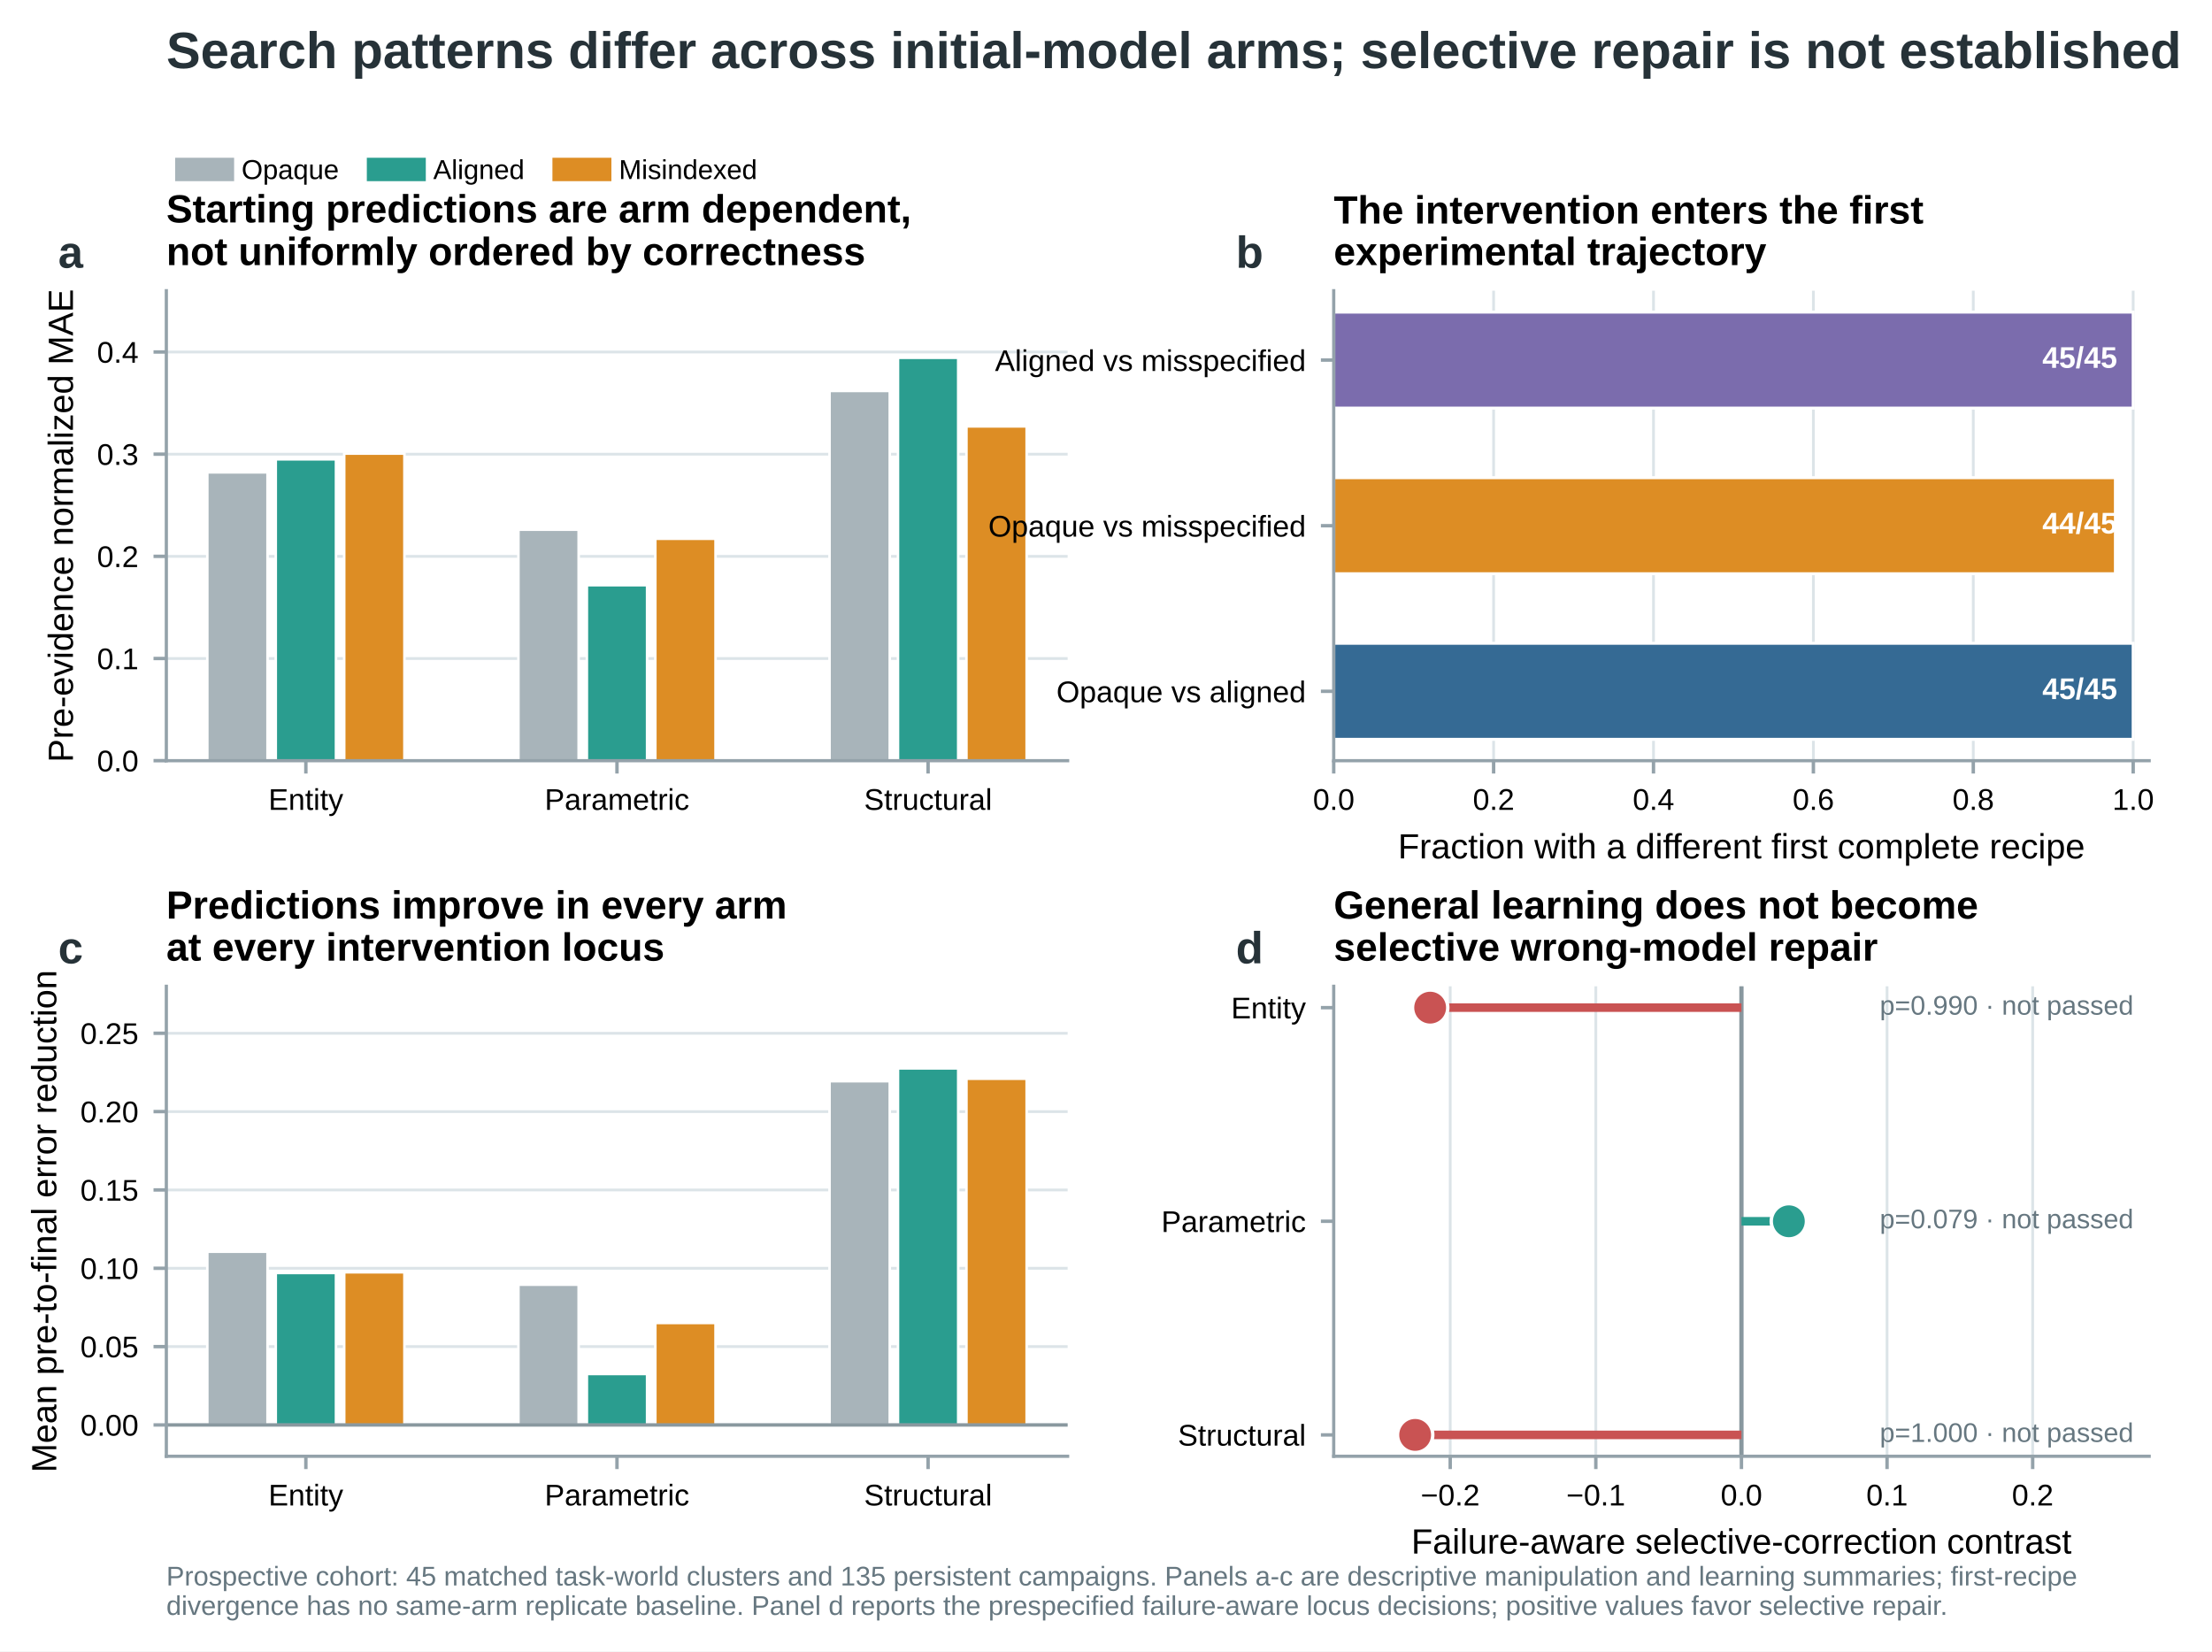
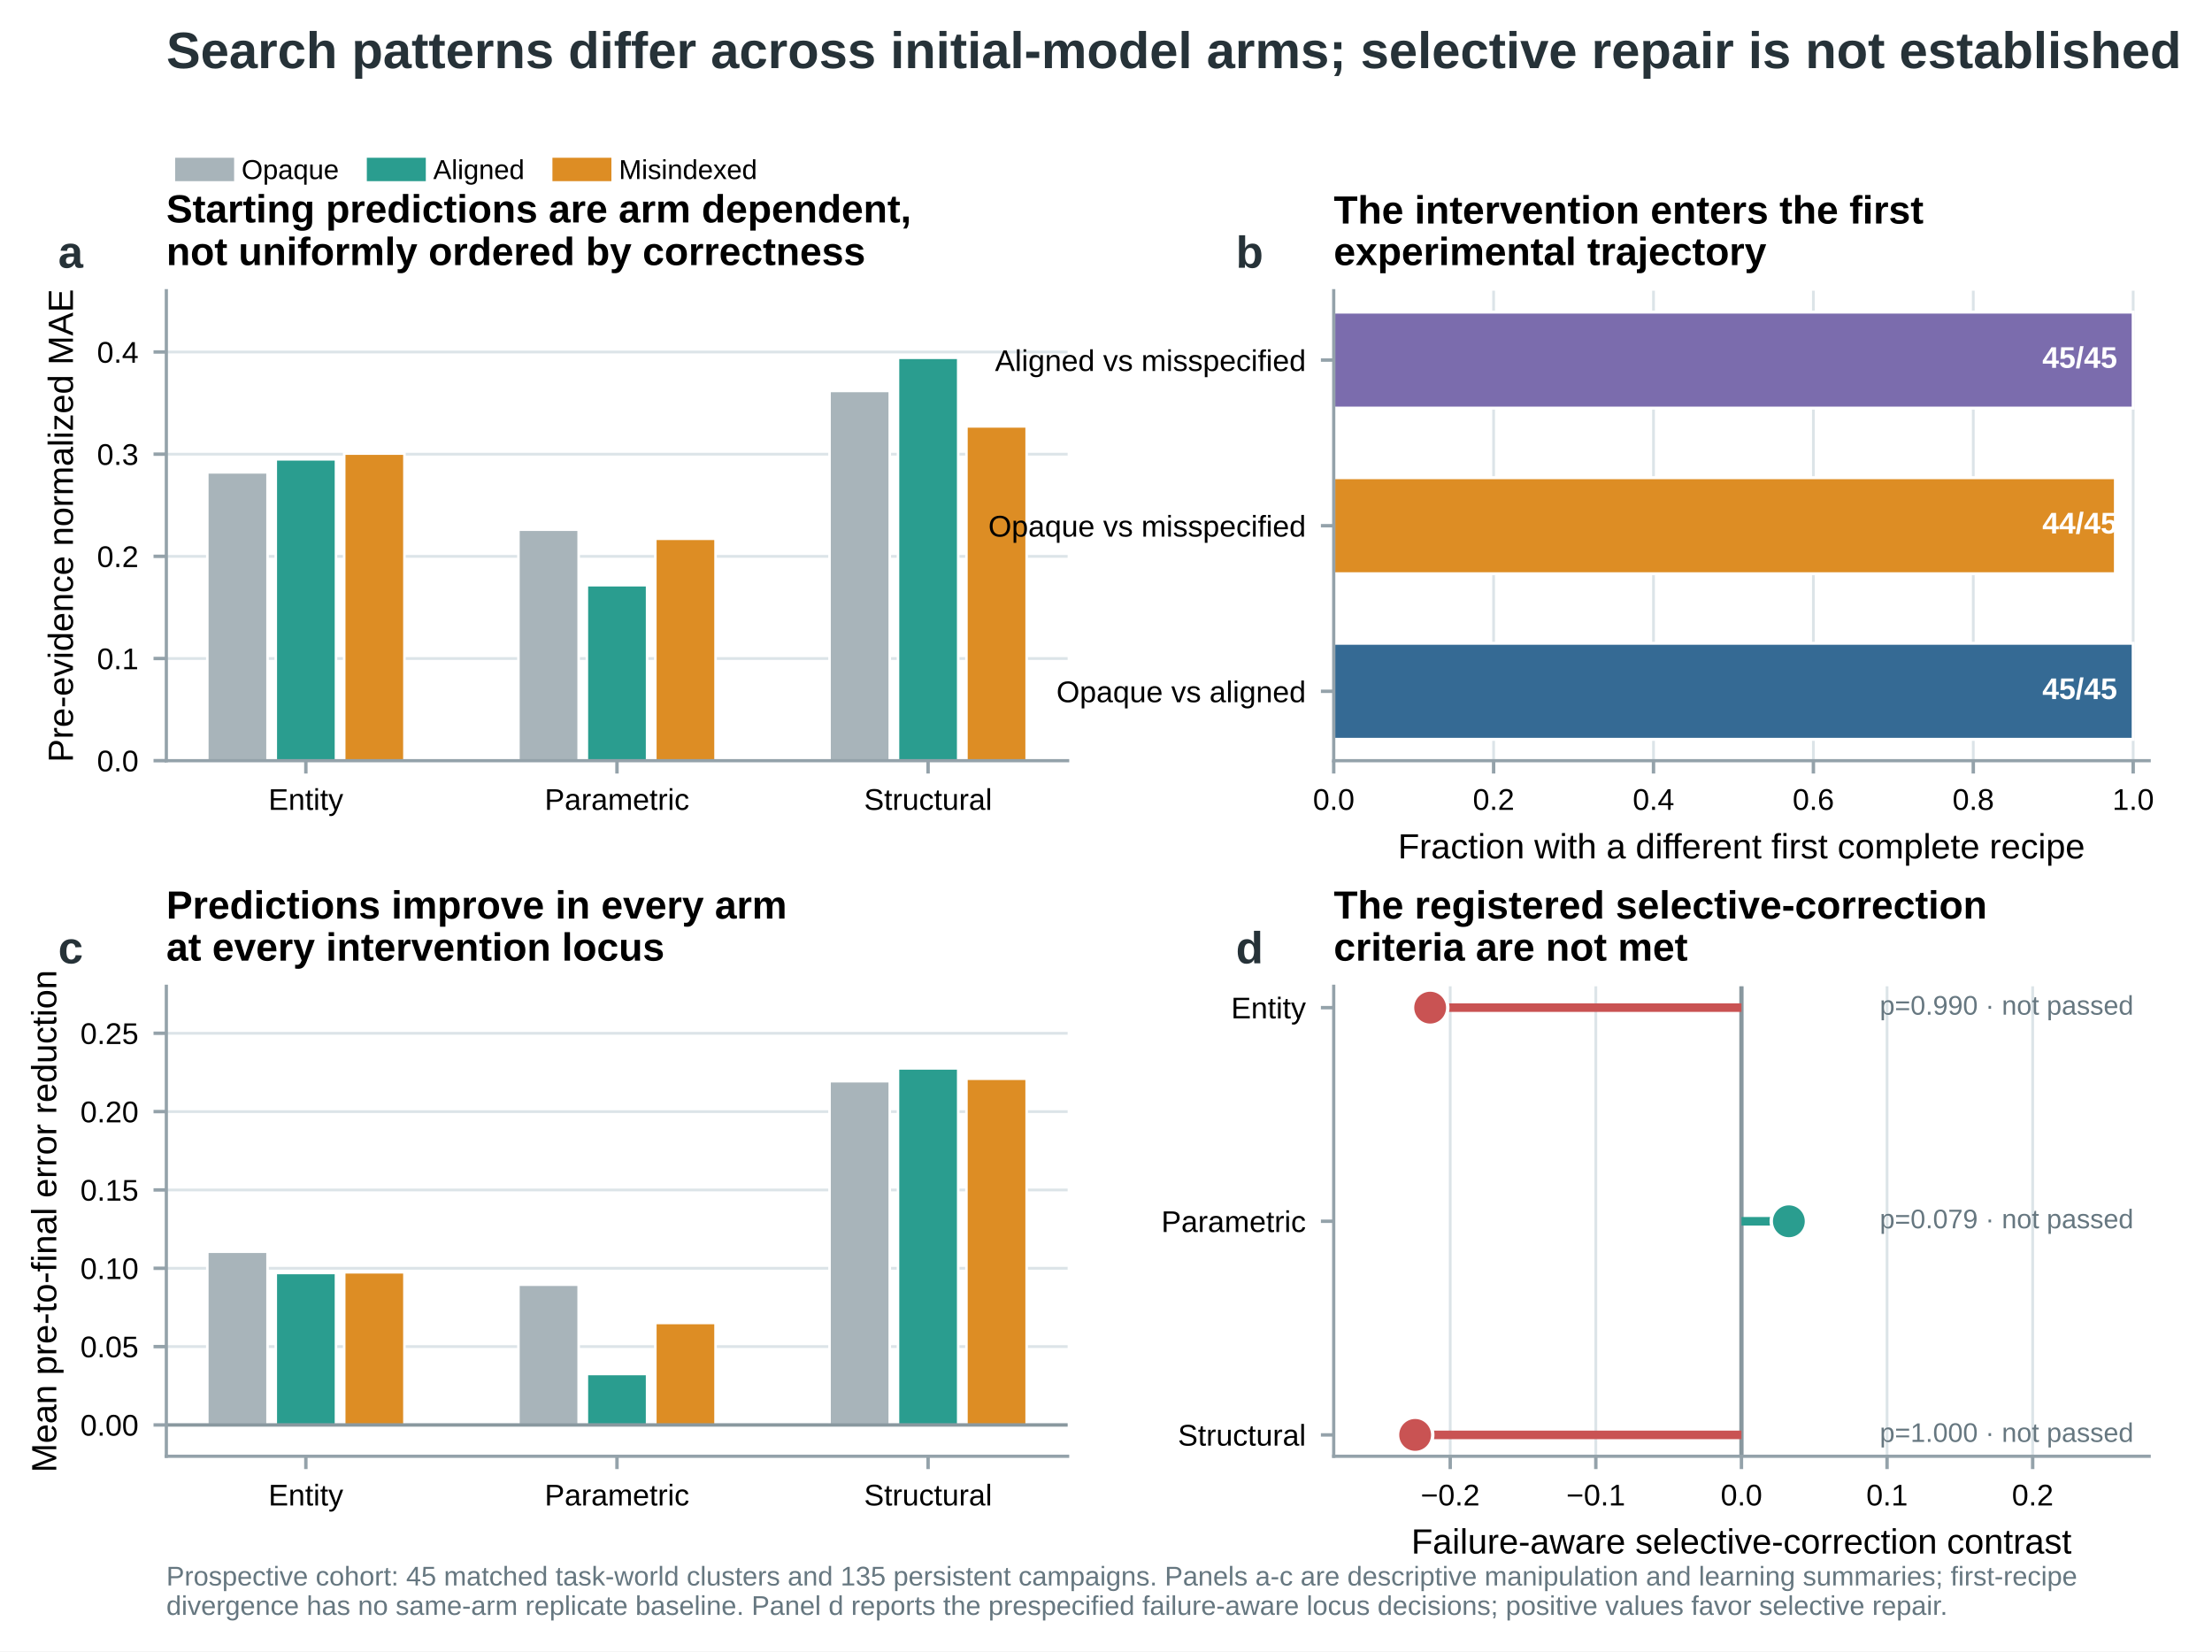
<svg xmlns="http://www.w3.org/2000/svg" xmlns:xlink="http://www.w3.org/1999/xlink" width="517.592pt" height="386.395pt" viewBox="0 0 517.592 386.395" version="1.1">
  <defs>
    <style type="text/css">*{stroke-linejoin: round; stroke-linecap: butt}</style>
  </defs>
  <g id="figure_1">
    <g id="patch_1">
      <path d="M 0 386.395 L 517.592 386.395 L 517.592 0 L 0 0 z " style="fill: #ffffff" />
    </g>
    <g id="axes_1">
      <g id="patch_2">
        <path d="M 38.922 177.989 L 249.816 177.989 L 249.816 68.022 L 38.922 68.022 z " style="fill: #ffffff" />
      </g>
      <g id="matplotlib.axis_1">
        <g id="xtick_1">
          <g id="line2d_1">
            <defs>
              <path id="mb5699b8cd7" d="M 0 0 L 0 3 " style="stroke: #94a2aa; stroke-width: 0.8" />
            </defs>
            <g>
              <use xlink:href="#mb5699b8cd7" x="71.57" y="177.989" style="fill: #94a2aa; stroke: #94a2aa; stroke-width: 0.8" />
            </g>
          </g>
          <g id="text_1">
            <text style="font-size: 7px; font-family: 'Arial', 'Helvetica', 'DejaVu Sans', sans-serif; text-anchor: middle" x="71.57" y="189.499" transform="rotate(-0 71.57045 189.4994)">Entity</text>
          </g>
        </g>
        <g id="xtick_2">
          <g id="line2d_2">
            <g>
              <use xlink:href="#mb5699b8cd7" x="144.369" y="177.989" style="fill: #94a2aa; stroke: #94a2aa; stroke-width: 0.8" />
            </g>
          </g>
          <g id="text_2">
            <text style="font-size: 7px; font-family: 'Arial', 'Helvetica', 'DejaVu Sans', sans-serif; text-anchor: middle" x="144.369" y="189.499" transform="rotate(-0 144.369 189.4994)">Parametric</text>
          </g>
        </g>
        <g id="xtick_3">
          <g id="line2d_3">
            <g>
              <use xlink:href="#mb5699b8cd7" x="217.168" y="177.989" style="fill: #94a2aa; stroke: #94a2aa; stroke-width: 0.8" />
            </g>
          </g>
          <g id="text_3">
            <text style="font-size: 7px; font-family: 'Arial', 'Helvetica', 'DejaVu Sans', sans-serif; text-anchor: middle" x="217.168" y="189.499" transform="rotate(-0 217.1676 189.4994)">Structural</text>
          </g>
        </g>
      </g>
      <g id="matplotlib.axis_2">
        <g id="ytick_1">
          <g id="line2d_4">
            <path d="M 38.922 177.989 L 249.816 177.989 " clip-path="url(#pa6fb1b45cb)" style="fill: none; stroke: #dce4e8; stroke-width: 0.65; stroke-linecap: square" />
          </g>
          <g id="line2d_5">
            <defs>
              <path id="m70a589912c" d="M 0 0 L -3 0 " style="stroke: #94a2aa; stroke-width: 0.8" />
            </defs>
            <g>
              <use xlink:href="#m70a589912c" x="38.922" y="177.989" style="fill: #94a2aa; stroke: #94a2aa; stroke-width: 0.8" />
            </g>
          </g>
          <g id="text_4">
            <text style="font-size: 7px; font-family: 'Arial', 'Helvetica', 'DejaVu Sans', sans-serif; text-anchor: end" x="32.422" y="180.494" transform="rotate(-0 32.42175 180.4942)">0.0</text>
          </g>
        </g>
        <g id="ytick_2">
          <g id="line2d_6">
            <path d="M 38.922 154.083 L 249.816 154.083 " clip-path="url(#pa6fb1b45cb)" style="fill: none; stroke: #dce4e8; stroke-width: 0.65; stroke-linecap: square" />
          </g>
          <g id="line2d_7">
            <g>
              <use xlink:href="#m70a589912c" x="38.922" y="154.083" style="fill: #94a2aa; stroke: #94a2aa; stroke-width: 0.8" />
            </g>
          </g>
          <g id="text_5">
            <text style="font-size: 7px; font-family: 'Arial', 'Helvetica', 'DejaVu Sans', sans-serif; text-anchor: end" x="32.422" y="156.588" transform="rotate(-0 32.42175 156.5883)">0.1</text>
          </g>
        </g>
        <g id="ytick_3">
          <g id="line2d_8">
            <path d="M 38.922 130.177 L 249.816 130.177 " clip-path="url(#pa6fb1b45cb)" style="fill: none; stroke: #dce4e8; stroke-width: 0.65; stroke-linecap: square" />
          </g>
          <g id="line2d_9">
            <g>
              <use xlink:href="#m70a589912c" x="38.922" y="130.177" style="fill: #94a2aa; stroke: #94a2aa; stroke-width: 0.8" />
            </g>
          </g>
          <g id="text_6">
            <text style="font-size: 7px; font-family: 'Arial', 'Helvetica', 'DejaVu Sans', sans-serif; text-anchor: end" x="32.422" y="132.682" transform="rotate(-0 32.42175 132.6825)">0.2</text>
          </g>
        </g>
        <g id="ytick_4">
          <g id="line2d_10">
            <path d="M 38.922 106.271 L 249.816 106.271 " clip-path="url(#pa6fb1b45cb)" style="fill: none; stroke: #dce4e8; stroke-width: 0.65; stroke-linecap: square" />
          </g>
          <g id="line2d_11">
            <g>
              <use xlink:href="#m70a589912c" x="38.922" y="106.271" style="fill: #94a2aa; stroke: #94a2aa; stroke-width: 0.8" />
            </g>
          </g>
          <g id="text_7">
            <text style="font-size: 7px; font-family: 'Arial', 'Helvetica', 'DejaVu Sans', sans-serif; text-anchor: end" x="32.422" y="108.777" transform="rotate(-0 32.42175 108.7766)">0.3</text>
          </g>
        </g>
        <g id="ytick_5">
          <g id="line2d_12">
            <path d="M 38.922 82.366 L 249.816 82.366 " clip-path="url(#pa6fb1b45cb)" style="fill: none; stroke: #dce4e8; stroke-width: 0.65; stroke-linecap: square" />
          </g>
          <g id="line2d_13">
            <g>
              <use xlink:href="#m70a589912c" x="38.922" y="82.366" style="fill: #94a2aa; stroke: #94a2aa; stroke-width: 0.8" />
            </g>
          </g>
          <g id="text_8">
            <text style="font-size: 7px; font-family: 'Arial', 'Helvetica', 'DejaVu Sans', sans-serif; text-anchor: end" x="32.422" y="84.871" transform="rotate(-0 32.42175 84.87075)">0.4</text>
          </g>
        </g>
        <g id="text_9">
          <text style="font-size: 8.2px; font-family: 'Arial', 'Helvetica', 'DejaVu Sans', sans-serif; text-anchor: middle" x="17.062" y="123.005" transform="rotate(-90 17.062 123.0055)">Pre-evidence normalized MAE</text>
        </g>
      </g>
      <g id="patch_3">
        <path d="M 48.508 177.989 L 62.602 177.989 L 62.602 110.52 L 48.508 110.52 z " clip-path="url(#pa6fb1b45cb)" style="fill: #a8b4ba; stroke: #ffffff; stroke-width: 0.6; stroke-linejoin: miter" />
      </g>
      <g id="patch_4">
        <path d="M 121.306 177.989 L 135.4 177.989 L 135.4 123.935 L 121.306 123.935 z " clip-path="url(#pa6fb1b45cb)" style="fill: #a8b4ba; stroke: #ffffff; stroke-width: 0.6; stroke-linejoin: miter" />
      </g>
      <g id="patch_5">
        <path d="M 194.105 177.989 L 208.199 177.989 L 208.199 91.477 L 194.105 91.477 z " clip-path="url(#pa6fb1b45cb)" style="fill: #a8b4ba; stroke: #ffffff; stroke-width: 0.6; stroke-linejoin: miter" />
      </g>
      <g id="patch_6">
        <path d="M 64.524 177.989 L 78.617 177.989 L 78.617 107.466 L 64.524 107.466 z " clip-path="url(#pa6fb1b45cb)" style="fill: #2a9d8f; stroke: #ffffff; stroke-width: 0.6; stroke-linejoin: miter" />
      </g>
      <g id="patch_7">
        <path d="M 137.322 177.989 L 151.416 177.989 L 151.416 136.921 L 137.322 136.921 z " clip-path="url(#pa6fb1b45cb)" style="fill: #2a9d8f; stroke: #ffffff; stroke-width: 0.6; stroke-linejoin: miter" />
      </g>
      <g id="patch_8">
        <path d="M 210.121 177.989 L 224.214 177.989 L 224.214 83.719 L 210.121 83.719 z " clip-path="url(#pa6fb1b45cb)" style="fill: #2a9d8f; stroke: #ffffff; stroke-width: 0.6; stroke-linejoin: miter" />
      </g>
      <g id="patch_9">
        <path d="M 80.539 177.989 L 94.633 177.989 L 94.633 106.137 L 80.539 106.137 z " clip-path="url(#pa6fb1b45cb)" style="fill: #dd8d24; stroke: #ffffff; stroke-width: 0.6; stroke-linejoin: miter" />
      </g>
      <g id="patch_10">
        <path d="M 153.338 177.989 L 167.432 177.989 L 167.432 126.068 L 153.338 126.068 z " clip-path="url(#pa6fb1b45cb)" style="fill: #dd8d24; stroke: #ffffff; stroke-width: 0.6; stroke-linejoin: miter" />
      </g>
      <g id="patch_11">
        <path d="M 226.136 177.989 L 240.23 177.989 L 240.23 99.763 L 226.136 99.763 z " clip-path="url(#pa6fb1b45cb)" style="fill: #dd8d24; stroke: #ffffff; stroke-width: 0.6; stroke-linejoin: miter" />
      </g>
      <g id="patch_12">
        <path d="M 38.922 177.989 L 38.922 68.022 " style="fill: none; stroke: #94a2aa; stroke-width: 0.75; stroke-linejoin: miter; stroke-linecap: square" />
      </g>
      <g id="patch_13">
        <path d="M 38.922 177.989 L 249.816 177.989 " style="fill: none; stroke: #94a2aa; stroke-width: 0.75; stroke-linejoin: miter; stroke-linecap: square" />
      </g>
      <g id="text_10">
        <text style="font-weight: 700; font-size: 10.5px; font-family: 'Arial', 'Helvetica', 'DejaVu Sans', sans-serif; text-anchor: start; fill: #263238" x="13.614" y="62.651" transform="rotate(-0 13.6144 62.65088)">a</text>
      </g>
      <g id="text_11">
        <text style="font-weight: 700; font-size: 9.2px; font-family: 'Arial', 'Helvetica', 'DejaVu Sans', sans-serif" transform="translate(38.92175 52.04891)">Starting predictions are arm dependent,</text>
        <text style="font-weight: 700; font-size: 9.2px; font-family: 'Arial', 'Helvetica', 'DejaVu Sans', sans-serif" transform="translate(38.92175 62.022)">not uniformly ordered by correctness</text>
      </g>
    </g>
    <g id="axes_2">
      <g id="patch_14">
        <path d="M 312.08 177.989 L 502.89 177.989 L 502.89 68.022 L 312.08 68.022 z " style="fill: #ffffff" />
      </g>
      <g id="matplotlib.axis_3">
        <g id="xtick_4">
          <g id="line2d_14">
            <path d="M 312.08 177.989 L 312.08 68.022 " clip-path="url(#p4cb299db7b)" style="fill: none; stroke: #dce4e8; stroke-width: 0.65; stroke-linecap: square" />
          </g>
          <g id="line2d_15">
            <g>
              <use xlink:href="#mb5699b8cd7" x="312.08" y="177.989" style="fill: #94a2aa; stroke: #94a2aa; stroke-width: 0.8" />
            </g>
          </g>
          <g id="text_12">
            <text style="font-size: 7px; font-family: 'Arial', 'Helvetica', 'DejaVu Sans', sans-serif; text-anchor: middle" x="312.08" y="189.499" transform="rotate(-0 312.0804 189.4994)">0.0</text>
          </g>
        </g>
        <g id="xtick_5">
          <g id="line2d_16">
            <path d="M 349.494 177.989 L 349.494 68.022 " clip-path="url(#p4cb299db7b)" style="fill: none; stroke: #dce4e8; stroke-width: 0.65; stroke-linecap: square" />
          </g>
          <g id="line2d_17">
            <g>
              <use xlink:href="#mb5699b8cd7" x="349.494" y="177.989" style="fill: #94a2aa; stroke: #94a2aa; stroke-width: 0.8" />
            </g>
          </g>
          <g id="text_13">
            <text style="font-size: 7px; font-family: 'Arial', 'Helvetica', 'DejaVu Sans', sans-serif; text-anchor: middle" x="349.494" y="189.499" transform="rotate(-0 349.494 189.4994)">0.2</text>
          </g>
        </g>
        <g id="xtick_6">
          <g id="line2d_18">
            <path d="M 386.908 177.989 L 386.908 68.022 " clip-path="url(#p4cb299db7b)" style="fill: none; stroke: #dce4e8; stroke-width: 0.65; stroke-linecap: square" />
          </g>
          <g id="line2d_19">
            <g>
              <use xlink:href="#mb5699b8cd7" x="386.908" y="177.989" style="fill: #94a2aa; stroke: #94a2aa; stroke-width: 0.8" />
            </g>
          </g>
          <g id="text_14">
            <text style="font-size: 7px; font-family: 'Arial', 'Helvetica', 'DejaVu Sans', sans-serif; text-anchor: middle" x="386.908" y="189.499" transform="rotate(-0 386.9076 189.4994)">0.4</text>
          </g>
        </g>
        <g id="xtick_7">
          <g id="line2d_20">
            <path d="M 424.321 177.989 L 424.321 68.022 " clip-path="url(#p4cb299db7b)" style="fill: none; stroke: #dce4e8; stroke-width: 0.65; stroke-linecap: square" />
          </g>
          <g id="line2d_21">
            <g>
              <use xlink:href="#mb5699b8cd7" x="424.321" y="177.989" style="fill: #94a2aa; stroke: #94a2aa; stroke-width: 0.8" />
            </g>
          </g>
          <g id="text_15">
            <text style="font-size: 7px; font-family: 'Arial', 'Helvetica', 'DejaVu Sans', sans-serif; text-anchor: middle" x="424.321" y="189.499" transform="rotate(-0 424.3212 189.4994)">0.6</text>
          </g>
        </g>
        <g id="xtick_8">
          <g id="line2d_22">
            <path d="M 461.735 177.989 L 461.735 68.022 " clip-path="url(#p4cb299db7b)" style="fill: none; stroke: #dce4e8; stroke-width: 0.65; stroke-linecap: square" />
          </g>
          <g id="line2d_23">
            <g>
              <use xlink:href="#mb5699b8cd7" x="461.735" y="177.989" style="fill: #94a2aa; stroke: #94a2aa; stroke-width: 0.8" />
            </g>
          </g>
          <g id="text_16">
            <text style="font-size: 7px; font-family: 'Arial', 'Helvetica', 'DejaVu Sans', sans-serif; text-anchor: middle" x="461.735" y="189.499" transform="rotate(-0 461.7348 189.4994)">0.8</text>
          </g>
        </g>
        <g id="xtick_9">
          <g id="line2d_24">
            <path d="M 499.148 177.989 L 499.148 68.022 " clip-path="url(#p4cb299db7b)" style="fill: none; stroke: #dce4e8; stroke-width: 0.65; stroke-linecap: square" />
          </g>
          <g id="line2d_25">
            <g>
              <use xlink:href="#mb5699b8cd7" x="499.148" y="177.989" style="fill: #94a2aa; stroke: #94a2aa; stroke-width: 0.8" />
            </g>
          </g>
          <g id="text_17">
            <text style="font-size: 7px; font-family: 'Arial', 'Helvetica', 'DejaVu Sans', sans-serif; text-anchor: middle" x="499.148" y="189.499" transform="rotate(-0 499.1484 189.4994)">1.0</text>
          </g>
        </g>
        <g id="text_18">
          <text style="font-size: 8.2px; font-family: 'Arial', 'Helvetica', 'DejaVu Sans', sans-serif; text-anchor: middle" x="407.485" y="200.86" transform="rotate(-0 407.4851 200.86)">Fraction with a different first complete recipe</text>
        </g>
      </g>
      <g id="matplotlib.axis_4">
        <g id="ytick_6">
          <g id="line2d_26">
            <g>
              <use xlink:href="#m70a589912c" x="312.08" y="161.754" style="fill: #94a2aa; stroke: #94a2aa; stroke-width: 0.8" />
            </g>
          </g>
          <g id="text_19">
            <text style="font-size: 7px; font-family: 'Arial', 'Helvetica', 'DejaVu Sans', sans-serif; text-anchor: end" x="305.58" y="164.304" transform="rotate(-0 305.5804 164.3036)">Opaque vs aligned</text>
          </g>
        </g>
        <g id="ytick_7">
          <g id="line2d_27">
            <g>
              <use xlink:href="#m70a589912c" x="312.08" y="123.005" style="fill: #94a2aa; stroke: #94a2aa; stroke-width: 0.8" />
            </g>
          </g>
          <g id="text_20">
            <text style="font-size: 7px; font-family: 'Arial', 'Helvetica', 'DejaVu Sans', sans-serif; text-anchor: end" x="305.58" y="125.556" transform="rotate(-0 305.5804 125.5555)">Opaque vs misspecified</text>
          </g>
        </g>
        <g id="ytick_8">
          <g id="line2d_28">
            <g>
              <use xlink:href="#m70a589912c" x="312.08" y="84.257" style="fill: #94a2aa; stroke: #94a2aa; stroke-width: 0.8" />
            </g>
          </g>
          <g id="text_21">
            <text style="font-size: 7px; font-family: 'Arial', 'Helvetica', 'DejaVu Sans', sans-serif; text-anchor: end" x="305.58" y="86.805" transform="rotate(-0 305.5804 86.80532)">Aligned vs misspecified</text>
          </g>
        </g>
      </g>
      <g id="patch_15">
        <path d="M 312.08 172.99 L 499.148 172.99 L 499.148 150.517 L 312.08 150.517 z " clip-path="url(#p4cb299db7b)" style="fill: #356a94; stroke: #ffffff; stroke-width: 0.7; stroke-linejoin: miter" />
      </g>
      <g id="patch_16">
        <path d="M 312.08 134.242 L 494.991 134.242 L 494.991 111.769 L 312.08 111.769 z " clip-path="url(#p4cb299db7b)" style="fill: #dd8d24; stroke: #ffffff; stroke-width: 0.7; stroke-linejoin: miter" />
      </g>
      <g id="patch_17">
        <path d="M 312.08 95.494 L 499.148 95.494 L 499.148 73.02 L 312.08 73.02 z " clip-path="url(#p4cb299db7b)" style="fill: #7b6cad; stroke: #ffffff; stroke-width: 0.7; stroke-linejoin: miter" />
      </g>
      <g id="patch_18">
        <path d="M 312.08 177.989 L 312.08 68.022 " style="fill: none; stroke: #94a2aa; stroke-width: 0.75; stroke-linejoin: miter; stroke-linecap: square" />
      </g>
      <g id="patch_19">
        <path d="M 312.08 177.989 L 502.89 177.989 " style="fill: none; stroke: #94a2aa; stroke-width: 0.75; stroke-linejoin: miter; stroke-linecap: square" />
      </g>
      <g id="text_22">
        <text style="font-weight: 700; font-size: 7px; font-family: 'Arial', 'Helvetica', 'DejaVu Sans', sans-serif; text-anchor: end; fill: #ffffff" x="495.407" y="163.568" transform="rotate(-0 495.407 163.568)">45/45</text>
      </g>
      <g id="text_23">
        <text style="font-weight: 700; font-size: 7px; font-family: 'Arial', 'Helvetica', 'DejaVu Sans', sans-serif; text-anchor: end; fill: #ffffff" x="495.407" y="124.82" transform="rotate(-0 495.407 124.82)">44/45</text>
      </g>
      <g id="text_24">
        <text style="font-weight: 700; font-size: 7px; font-family: 'Arial', 'Helvetica', 'DejaVu Sans', sans-serif; text-anchor: end; fill: #ffffff" x="495.407" y="86.072" transform="rotate(-0 495.407 86.07196)">45/45</text>
      </g>
      <g id="text_25">
        <text style="font-weight: 700; font-size: 10.5px; font-family: 'Arial', 'Helvetica', 'DejaVu Sans', sans-serif; text-anchor: start; fill: #263238" x="289.183" y="62.651" transform="rotate(-0 289.1833 62.65088)">b</text>
      </g>
      <g id="text_26">
        <text style="font-weight: 700; font-size: 9.2px; font-family: 'Arial', 'Helvetica', 'DejaVu Sans', sans-serif" transform="translate(312.0804 52.30421)">The intervention enters the first</text>
        <text style="font-weight: 700; font-size: 9.2px; font-family: 'Arial', 'Helvetica', 'DejaVu Sans', sans-serif" transform="translate(312.0804 62.022)">experimental trajectory</text>
      </g>
    </g>
    <g id="axes_3">
      <g id="patch_20">
        <path d="M 38.922 340.74 L 249.816 340.74 L 249.816 230.773 L 38.922 230.773 z " style="fill: #ffffff" />
      </g>
      <g id="matplotlib.axis_5">
        <g id="xtick_10">
          <g id="line2d_29">
            <g>
              <use xlink:href="#mb5699b8cd7" x="71.57" y="340.74" style="fill: #94a2aa; stroke: #94a2aa; stroke-width: 0.8" />
            </g>
          </g>
          <g id="text_27">
            <text style="font-size: 7px; font-family: 'Arial', 'Helvetica', 'DejaVu Sans', sans-serif; text-anchor: middle" x="71.57" y="352.25" transform="rotate(-0 71.57045 352.2505)">Entity</text>
          </g>
        </g>
        <g id="xtick_11">
          <g id="line2d_30">
            <g>
              <use xlink:href="#mb5699b8cd7" x="144.369" y="340.74" style="fill: #94a2aa; stroke: #94a2aa; stroke-width: 0.8" />
            </g>
          </g>
          <g id="text_28">
            <text style="font-size: 7px; font-family: 'Arial', 'Helvetica', 'DejaVu Sans', sans-serif; text-anchor: middle" x="144.369" y="352.25" transform="rotate(-0 144.369 352.2505)">Parametric</text>
          </g>
        </g>
        <g id="xtick_12">
          <g id="line2d_31">
            <g>
              <use xlink:href="#mb5699b8cd7" x="217.168" y="340.74" style="fill: #94a2aa; stroke: #94a2aa; stroke-width: 0.8" />
            </g>
          </g>
          <g id="text_29">
            <text style="font-size: 7px; font-family: 'Arial', 'Helvetica', 'DejaVu Sans', sans-serif; text-anchor: middle" x="217.168" y="352.25" transform="rotate(-0 217.1676 352.2505)">Structural</text>
          </g>
        </g>
      </g>
      <g id="matplotlib.axis_6">
        <g id="ytick_9">
          <g id="line2d_32">
            <path d="M 38.922 333.409 L 249.816 333.409 " clip-path="url(#p808394f09f)" style="fill: none; stroke: #dce4e8; stroke-width: 0.65; stroke-linecap: square" />
          </g>
          <g id="line2d_33">
            <g>
              <use xlink:href="#m70a589912c" x="38.922" y="333.409" style="fill: #94a2aa; stroke: #94a2aa; stroke-width: 0.8" />
            </g>
          </g>
          <g id="text_30">
            <text style="font-size: 7px; font-family: 'Arial', 'Helvetica', 'DejaVu Sans', sans-serif; text-anchor: end" x="32.422" y="335.914" transform="rotate(-0 32.42175 335.9141)">0.00</text>
          </g>
        </g>
        <g id="ytick_10">
          <g id="line2d_34">
            <path d="M 38.922 315.081 L 249.816 315.081 " clip-path="url(#p808394f09f)" style="fill: none; stroke: #dce4e8; stroke-width: 0.65; stroke-linecap: square" />
          </g>
          <g id="line2d_35">
            <g>
              <use xlink:href="#m70a589912c" x="38.922" y="315.081" style="fill: #94a2aa; stroke: #94a2aa; stroke-width: 0.8" />
            </g>
          </g>
          <g id="text_31">
            <text style="font-size: 7px; font-family: 'Arial', 'Helvetica', 'DejaVu Sans', sans-serif; text-anchor: end" x="32.422" y="317.586" transform="rotate(-0 32.42175 317.5863)">0.05</text>
          </g>
        </g>
        <g id="ytick_11">
          <g id="line2d_36">
            <path d="M 38.922 296.753 L 249.816 296.753 " clip-path="url(#p808394f09f)" style="fill: none; stroke: #dce4e8; stroke-width: 0.65; stroke-linecap: square" />
          </g>
          <g id="line2d_37">
            <g>
              <use xlink:href="#m70a589912c" x="38.922" y="296.753" style="fill: #94a2aa; stroke: #94a2aa; stroke-width: 0.8" />
            </g>
          </g>
          <g id="text_32">
            <text style="font-size: 7px; font-family: 'Arial', 'Helvetica', 'DejaVu Sans', sans-serif; text-anchor: end" x="32.422" y="299.258" transform="rotate(-0 32.42175 299.2585)">0.10</text>
          </g>
        </g>
        <g id="ytick_12">
          <g id="line2d_38">
            <path d="M 38.922 278.425 L 249.816 278.425 " clip-path="url(#p808394f09f)" style="fill: none; stroke: #dce4e8; stroke-width: 0.65; stroke-linecap: square" />
          </g>
          <g id="line2d_39">
            <g>
              <use xlink:href="#m70a589912c" x="38.922" y="278.425" style="fill: #94a2aa; stroke: #94a2aa; stroke-width: 0.8" />
            </g>
          </g>
          <g id="text_33">
            <text style="font-size: 7px; font-family: 'Arial', 'Helvetica', 'DejaVu Sans', sans-serif; text-anchor: end" x="32.422" y="280.931" transform="rotate(-0 32.42175 280.9306)">0.15</text>
          </g>
        </g>
        <g id="ytick_13">
          <g id="line2d_40">
            <path d="M 38.922 260.098 L 249.816 260.098 " clip-path="url(#p808394f09f)" style="fill: none; stroke: #dce4e8; stroke-width: 0.65; stroke-linecap: square" />
          </g>
          <g id="line2d_41">
            <g>
              <use xlink:href="#m70a589912c" x="38.922" y="260.098" style="fill: #94a2aa; stroke: #94a2aa; stroke-width: 0.8" />
            </g>
          </g>
          <g id="text_34">
            <text style="font-size: 7px; font-family: 'Arial', 'Helvetica', 'DejaVu Sans', sans-serif; text-anchor: end" x="32.422" y="262.603" transform="rotate(-0 32.42175 262.6028)">0.20</text>
          </g>
        </g>
        <g id="ytick_14">
          <g id="line2d_42">
            <path d="M 38.922 241.77 L 249.816 241.77 " clip-path="url(#p808394f09f)" style="fill: none; stroke: #dce4e8; stroke-width: 0.65; stroke-linecap: square" />
          </g>
          <g id="line2d_43">
            <g>
              <use xlink:href="#m70a589912c" x="38.922" y="241.77" style="fill: #94a2aa; stroke: #94a2aa; stroke-width: 0.8" />
            </g>
          </g>
          <g id="text_35">
            <text style="font-size: 7px; font-family: 'Arial', 'Helvetica', 'DejaVu Sans', sans-serif; text-anchor: end" x="32.422" y="244.275" transform="rotate(-0 32.42175 244.275)">0.25</text>
          </g>
        </g>
        <g id="text_36">
          <text style="font-size: 8.2px; font-family: 'Arial', 'Helvetica', 'DejaVu Sans', sans-serif; text-anchor: middle" x="13.169" y="285.757" transform="rotate(-90 13.16934 285.7565)">Mean pre-to-final error reduction</text>
        </g>
      </g>
      <g id="patch_21">
        <path d="M 48.508 333.409 L 62.602 333.409 L 62.602 292.878 L 48.508 292.878 z " clip-path="url(#p808394f09f)" style="fill: #a8b4ba; stroke: #ffffff; stroke-width: 0.6; stroke-linejoin: miter" />
      </g>
      <g id="patch_22">
        <path d="M 121.306 333.409 L 135.4 333.409 L 135.4 300.594 L 121.306 300.594 z " clip-path="url(#p808394f09f)" style="fill: #a8b4ba; stroke: #ffffff; stroke-width: 0.6; stroke-linejoin: miter" />
      </g>
      <g id="patch_23">
        <path d="M 194.105 333.409 L 208.199 333.409 L 208.199 252.98 L 194.105 252.98 z " clip-path="url(#p808394f09f)" style="fill: #a8b4ba; stroke: #ffffff; stroke-width: 0.6; stroke-linejoin: miter" />
      </g>
      <g id="patch_24">
        <path d="M 64.524 333.409 L 78.617 333.409 L 78.617 297.853 L 64.524 297.853 z " clip-path="url(#p808394f09f)" style="fill: #2a9d8f; stroke: #ffffff; stroke-width: 0.6; stroke-linejoin: miter" />
      </g>
      <g id="patch_25">
        <path d="M 137.322 333.409 L 151.416 333.409 L 151.416 321.485 L 137.322 321.485 z " clip-path="url(#p808394f09f)" style="fill: #2a9d8f; stroke: #ffffff; stroke-width: 0.6; stroke-linejoin: miter" />
      </g>
      <g id="patch_26">
        <path d="M 210.121 333.409 L 224.214 333.409 L 224.214 249.982 L 210.121 249.982 z " clip-path="url(#p808394f09f)" style="fill: #2a9d8f; stroke: #ffffff; stroke-width: 0.6; stroke-linejoin: miter" />
      </g>
      <g id="patch_27">
        <path d="M 80.539 333.409 L 94.633 333.409 L 94.633 297.689 L 80.539 297.689 z " clip-path="url(#p808394f09f)" style="fill: #dd8d24; stroke: #ffffff; stroke-width: 0.6; stroke-linejoin: miter" />
      </g>
      <g id="patch_28">
        <path d="M 153.338 333.409 L 167.432 333.409 L 167.432 309.55 L 153.338 309.55 z " clip-path="url(#p808394f09f)" style="fill: #dd8d24; stroke: #ffffff; stroke-width: 0.6; stroke-linejoin: miter" />
      </g>
      <g id="patch_29">
        <path d="M 226.136 333.409 L 240.23 333.409 L 240.23 252.402 L 226.136 252.402 z " clip-path="url(#p808394f09f)" style="fill: #dd8d24; stroke: #ffffff; stroke-width: 0.6; stroke-linejoin: miter" />
      </g>
      <g id="line2d_44">
        <path d="M 38.922 333.409 L 249.816 333.409 " clip-path="url(#p808394f09f)" style="fill: none; stroke: #89989f; stroke-width: 0.8; stroke-linecap: square" />
      </g>
      <g id="patch_30">
        <path d="M 38.922 340.74 L 38.922 230.773 " style="fill: none; stroke: #94a2aa; stroke-width: 0.75; stroke-linejoin: miter; stroke-linecap: square" />
      </g>
      <g id="patch_31">
        <path d="M 38.922 340.74 L 249.816 340.74 " style="fill: none; stroke: #94a2aa; stroke-width: 0.75; stroke-linejoin: miter; stroke-linecap: square" />
      </g>
      <g id="text_37">
        <text style="font-weight: 700; font-size: 10.5px; font-family: 'Arial', 'Helvetica', 'DejaVu Sans', sans-serif; text-anchor: start; fill: #263238" x="13.614" y="225.402" transform="rotate(-0 13.6144 225.4019)">c</text>
      </g>
      <g id="text_38">
        <text style="font-weight: 700; font-size: 9.2px; font-family: 'Arial', 'Helvetica', 'DejaVu Sans', sans-serif" transform="translate(38.92175 214.9345)">Predictions improve in every arm</text>
        <text style="font-weight: 700; font-size: 9.2px; font-family: 'Arial', 'Helvetica', 'DejaVu Sans', sans-serif" transform="translate(38.92175 224.7731)">at every intervention locus</text>
      </g>
    </g>
    <g id="axes_4">
      <g id="patch_32">
        <path d="M 312.08 340.74 L 502.89 340.74 L 502.89 230.773 L 312.08 230.773 z " style="fill: #ffffff" />
      </g>
      <g id="matplotlib.axis_7">
        <g id="xtick_13">
          <g id="line2d_45">
            <path d="M 339.339 340.74 L 339.339 230.773 " clip-path="url(#pe2b8274592)" style="fill: none; stroke: #dce4e8; stroke-width: 0.65; stroke-linecap: square" />
          </g>
          <g id="line2d_46">
            <g>
              <use xlink:href="#mb5699b8cd7" x="339.339" y="340.74" style="fill: #94a2aa; stroke: #94a2aa; stroke-width: 0.8" />
            </g>
          </g>
          <g id="text_39">
            <text style="font-size: 7px; font-family: 'Arial', 'Helvetica', 'DejaVu Sans', sans-serif; text-anchor: middle" x="339.339" y="352.25" transform="rotate(-0 339.3389 352.2505)">−0.2</text>
          </g>
        </g>
        <g id="xtick_14">
          <g id="line2d_47">
            <path d="M 373.412 340.74 L 373.412 230.773 " clip-path="url(#pe2b8274592)" style="fill: none; stroke: #dce4e8; stroke-width: 0.65; stroke-linecap: square" />
          </g>
          <g id="line2d_48">
            <g>
              <use xlink:href="#mb5699b8cd7" x="373.412" y="340.74" style="fill: #94a2aa; stroke: #94a2aa; stroke-width: 0.8" />
            </g>
          </g>
          <g id="text_40">
            <text style="font-size: 7px; font-family: 'Arial', 'Helvetica', 'DejaVu Sans', sans-serif; text-anchor: middle" x="373.412" y="352.25" transform="rotate(-0 373.412 352.2505)">−0.1</text>
          </g>
        </g>
        <g id="xtick_15">
          <g id="line2d_49">
            <path d="M 407.485 340.74 L 407.485 230.773 " clip-path="url(#pe2b8274592)" style="fill: none; stroke: #dce4e8; stroke-width: 0.65; stroke-linecap: square" />
          </g>
          <g id="line2d_50">
            <g>
              <use xlink:href="#mb5699b8cd7" x="407.485" y="340.74" style="fill: #94a2aa; stroke: #94a2aa; stroke-width: 0.8" />
            </g>
          </g>
          <g id="text_41">
            <text style="font-size: 7px; font-family: 'Arial', 'Helvetica', 'DejaVu Sans', sans-serif; text-anchor: middle" x="407.485" y="352.25" transform="rotate(-0 407.4851 352.2505)">0.0</text>
          </g>
        </g>
        <g id="xtick_16">
          <g id="line2d_51">
            <path d="M 441.558 340.74 L 441.558 230.773 " clip-path="url(#pe2b8274592)" style="fill: none; stroke: #dce4e8; stroke-width: 0.65; stroke-linecap: square" />
          </g>
          <g id="line2d_52">
            <g>
              <use xlink:href="#mb5699b8cd7" x="441.558" y="340.74" style="fill: #94a2aa; stroke: #94a2aa; stroke-width: 0.8" />
            </g>
          </g>
          <g id="text_42">
            <text style="font-size: 7px; font-family: 'Arial', 'Helvetica', 'DejaVu Sans', sans-serif; text-anchor: middle" x="441.558" y="352.25" transform="rotate(-0 441.5582 352.2505)">0.1</text>
          </g>
        </g>
        <g id="xtick_17">
          <g id="line2d_53">
            <path d="M 475.631 340.74 L 475.631 230.773 " clip-path="url(#pe2b8274592)" style="fill: none; stroke: #dce4e8; stroke-width: 0.65; stroke-linecap: square" />
          </g>
          <g id="line2d_54">
            <g>
              <use xlink:href="#mb5699b8cd7" x="475.631" y="340.74" style="fill: #94a2aa; stroke: #94a2aa; stroke-width: 0.8" />
            </g>
          </g>
          <g id="text_43">
            <text style="font-size: 7px; font-family: 'Arial', 'Helvetica', 'DejaVu Sans', sans-serif; text-anchor: middle" x="475.631" y="352.25" transform="rotate(-0 475.6313 352.2505)">0.2</text>
          </g>
        </g>
        <g id="text_44">
          <text style="font-size: 8.2px; font-family: 'Arial', 'Helvetica', 'DejaVu Sans', sans-serif; text-anchor: middle" x="407.485" y="363.511" transform="rotate(-0 407.4851 363.5111)">Failure-aware selective-correction contrast</text>
        </g>
      </g>
      <g id="matplotlib.axis_8">
        <g id="ytick_15">
          <g id="line2d_55">
            <g>
              <use xlink:href="#m70a589912c" x="312.08" y="235.772" style="fill: #94a2aa; stroke: #94a2aa; stroke-width: 0.8" />
            </g>
          </g>
          <g id="text_45">
            <text style="font-size: 7px; font-family: 'Arial', 'Helvetica', 'DejaVu Sans', sans-serif; text-anchor: end" x="305.58" y="238.277" transform="rotate(-0 305.5804 238.2768)">Entity</text>
          </g>
        </g>
        <g id="ytick_16">
          <g id="line2d_56">
            <g>
              <use xlink:href="#m70a589912c" x="312.08" y="285.757" style="fill: #94a2aa; stroke: #94a2aa; stroke-width: 0.8" />
            </g>
          </g>
          <g id="text_46">
            <text style="font-size: 7px; font-family: 'Arial', 'Helvetica', 'DejaVu Sans', sans-serif; text-anchor: end" x="305.58" y="288.262" transform="rotate(-0 305.5804 288.2618)">Parametric</text>
          </g>
        </g>
        <g id="ytick_17">
          <g id="line2d_57">
            <g>
              <use xlink:href="#m70a589912c" x="312.08" y="335.742" style="fill: #94a2aa; stroke: #94a2aa; stroke-width: 0.8" />
            </g>
          </g>
          <g id="text_47">
            <text style="font-size: 7px; font-family: 'Arial', 'Helvetica', 'DejaVu Sans', sans-serif; text-anchor: end" x="305.58" y="338.247" transform="rotate(-0 305.5804 338.2467)">Structural</text>
          </g>
        </g>
      </g>
      <g id="line2d_58">
        <path d="M 407.485 340.74 L 407.485 230.773 " clip-path="url(#pe2b8274592)" style="fill: none; stroke: #89989f; stroke-linecap: square" />
      </g>
      <g id="LineCollection_1">
        <path d="M 407.485 235.772 L 334.646 235.772 " clip-path="url(#pe2b8274592)" style="fill: none; stroke: #c95353; stroke-width: 2" />
        <path d="M 407.485 285.757 L 418.579 285.757 " clip-path="url(#pe2b8274592)" style="fill: none; stroke: #2a9d8f; stroke-width: 2" />
        <path d="M 407.485 335.742 L 331.136 335.742 " clip-path="url(#pe2b8274592)" style="fill: none; stroke: #c95353; stroke-width: 2" />
      </g>
      <g id="patch_33">
        <path d="M 312.08 340.74 L 312.08 230.773 " style="fill: none; stroke: #94a2aa; stroke-width: 0.75; stroke-linejoin: miter; stroke-linecap: square" />
      </g>
      <g id="patch_34">
        <path d="M 312.08 340.74 L 502.89 340.74 " style="fill: none; stroke: #94a2aa; stroke-width: 0.75; stroke-linejoin: miter; stroke-linecap: square" />
      </g>
      <g id="PathCollection_1">
        <defs>
          <path id="C0_0_f8ad9bfd83" d="M 0 4.123 C 1.093 4.123 2.142 3.689 2.915 2.915 C 3.689 2.142 4.123 1.093 4.123 -0 C 4.123 -1.093 3.689 -2.142 2.915 -2.915 C 2.142 -3.689 1.093 -4.123 0 -4.123 C -1.093 -4.123 -2.142 -3.689 -2.915 -2.915 C -3.689 -2.142 -4.123 -1.093 -4.123 0 C -4.123 1.093 -3.689 2.142 -2.915 2.915 C -2.142 3.689 -1.093 4.123 0 4.123 z " />
        </defs>
        <g clip-path="url(#pe2b8274592)">
          <use xlink:href="#C0_0_f8ad9bfd83" x="334.646" y="235.772" style="fill: #c95353; stroke: #ffffff; stroke-width: 0.8" />
        </g>
        <g clip-path="url(#pe2b8274592)">
          <use xlink:href="#C0_0_f8ad9bfd83" x="418.579" y="285.757" style="fill: #2a9d8f; stroke: #ffffff; stroke-width: 0.8" />
        </g>
        <g clip-path="url(#pe2b8274592)">
          <use xlink:href="#C0_0_f8ad9bfd83" x="331.136" y="335.742" style="fill: #c95353; stroke: #ffffff; stroke-width: 0.8" />
        </g>
      </g>
      <g id="text_48">
        <text style="font-size: 6.3px; font-family: 'Arial', 'Helvetica', 'DejaVu Sans', sans-serif; text-anchor: start; fill: #667780" x="439.855" y="237.41" transform="rotate(-0 439.8545 237.4096)">p=0.990 · not passed</text>
      </g>
      <g id="text_49">
        <text style="font-size: 6.3px; font-family: 'Arial', 'Helvetica', 'DejaVu Sans', sans-serif; text-anchor: start; fill: #667780" x="439.855" y="287.395" transform="rotate(-0 439.8545 287.3945)">p=0.079 · not passed</text>
      </g>
      <g id="text_50">
        <text style="font-size: 6.3px; font-family: 'Arial', 'Helvetica', 'DejaVu Sans', sans-serif; text-anchor: start; fill: #667780" x="439.855" y="337.38" transform="rotate(-0 439.8545 337.3795)">p=1.000 · not passed</text>
      </g>
      <g id="text_51">
        <text style="font-weight: 700; font-size: 10.5px; font-family: 'Arial', 'Helvetica', 'DejaVu Sans', sans-serif; text-anchor: start; fill: #263238" x="289.183" y="225.402" transform="rotate(-0 289.1833 225.4019)">d</text>
      </g>
      <g id="text_52">
-         <text style="font-weight: 700; font-size: 9.2px; font-family: 'Arial', 'Helvetica', 'DejaVu Sans', sans-serif" transform="translate(312.0804 214.9345)">General learning does not become</text>
-         <text style="font-weight: 700; font-size: 9.2px; font-family: 'Arial', 'Helvetica', 'DejaVu Sans', sans-serif" transform="translate(312.0804 224.7731)">selective wrong-model repair</text>
+         <text style="font-weight: 700; font-size: 9.2px; font-family: 'Arial', 'Helvetica', 'DejaVu Sans', sans-serif" transform="translate(312.0804 214.9345)">The registered selective-correction</text>
+         <text style="font-weight: 700; font-size: 9.2px; font-family: 'Arial', 'Helvetica', 'DejaVu Sans', sans-serif" transform="translate(312.0804 224.7731)">criteria are not met</text>
      </g>
    </g>
    <g id="text_53">
      <text style="font-weight: 700; font-size: 12px; font-family: 'Arial', 'Helvetica', 'DejaVu Sans', sans-serif; text-anchor: start; fill: #263238" x="38.922" y="15.936" transform="rotate(-0 38.92175 15.93562)">Search patterns differ across initial-model arms; selective repair is not established</text>
    </g>
    <g id="text_54">
      <text style="font-size: 6.35px; font-family: 'Arial', 'Helvetica', 'DejaVu Sans', sans-serif; fill: #667780" transform="translate(38.92175 370.9751)">Prospective cohort: 45 matched task-world clusters and 135 persistent campaigns. Panels a-c are descriptive manipulation and learning summaries; first-recipe</text>
      <text style="font-size: 6.35px; font-family: 'Arial', 'Helvetica', 'DejaVu Sans', sans-serif; fill: #667780" transform="translate(38.92175 377.8587)">divergence has no same-arm replicate baseline. Panel d reports the prespecified failure-aware locus decisions; positive values favor selective repair.</text>
    </g>
    <g id="legend_1">
      <g id="patch_35">
        <path d="M 41.482 41.891 L 54.282 41.891 L 54.282 37.411 L 41.482 37.411 z " style="fill: #a8b4ba; stroke: #a8b4ba; stroke-linejoin: miter" />
      </g>
      <g id="text_55">
        <text style="font-size: 6.4px; font-family: 'Arial', 'Helvetica', 'DejaVu Sans', sans-serif; text-anchor: start" x="56.522" y="41.891" transform="rotate(-0 56.52175 41.891)">Opaque</text>
      </g>
      <g id="patch_36">
        <path d="M 86.335 41.891 L 99.135 41.891 L 99.135 37.411 L 86.335 37.411 z " style="fill: #2a9d8f; stroke: #2a9d8f; stroke-linejoin: miter" />
      </g>
      <g id="text_56">
        <text style="font-size: 6.4px; font-family: 'Arial', 'Helvetica', 'DejaVu Sans', sans-serif; text-anchor: start" x="101.375" y="41.891" transform="rotate(-0 101.3748 41.891)">Aligned</text>
      </g>
      <g id="patch_37">
        <path d="M 129.764 41.891 L 142.564 41.891 L 142.564 37.411 L 129.764 37.411 z " style="fill: #dd8d24; stroke: #dd8d24; stroke-linejoin: miter" />
      </g>
      <g id="text_57">
        <text style="font-size: 6.4px; font-family: 'Arial', 'Helvetica', 'DejaVu Sans', sans-serif; text-anchor: start" x="144.804" y="41.891" transform="rotate(-0 144.8038 41.891)">Misindexed</text>
      </g>
    </g>
  </g>
  <defs>
    <clipPath id="pa6fb1b45cb">
      <rect x="38.922" y="68.022" width="210.895" height="109.967" />
    </clipPath>
    <clipPath id="p4cb299db7b">
      <rect x="312.08" y="68.022" width="190.809" height="109.967" />
    </clipPath>
    <clipPath id="p808394f09f">
      <rect x="38.922" y="230.773" width="210.895" height="109.967" />
    </clipPath>
    <clipPath id="pe2b8274592">
      <rect x="312.08" y="230.773" width="190.809" height="109.967" />
    </clipPath>
  </defs>
</svg>
